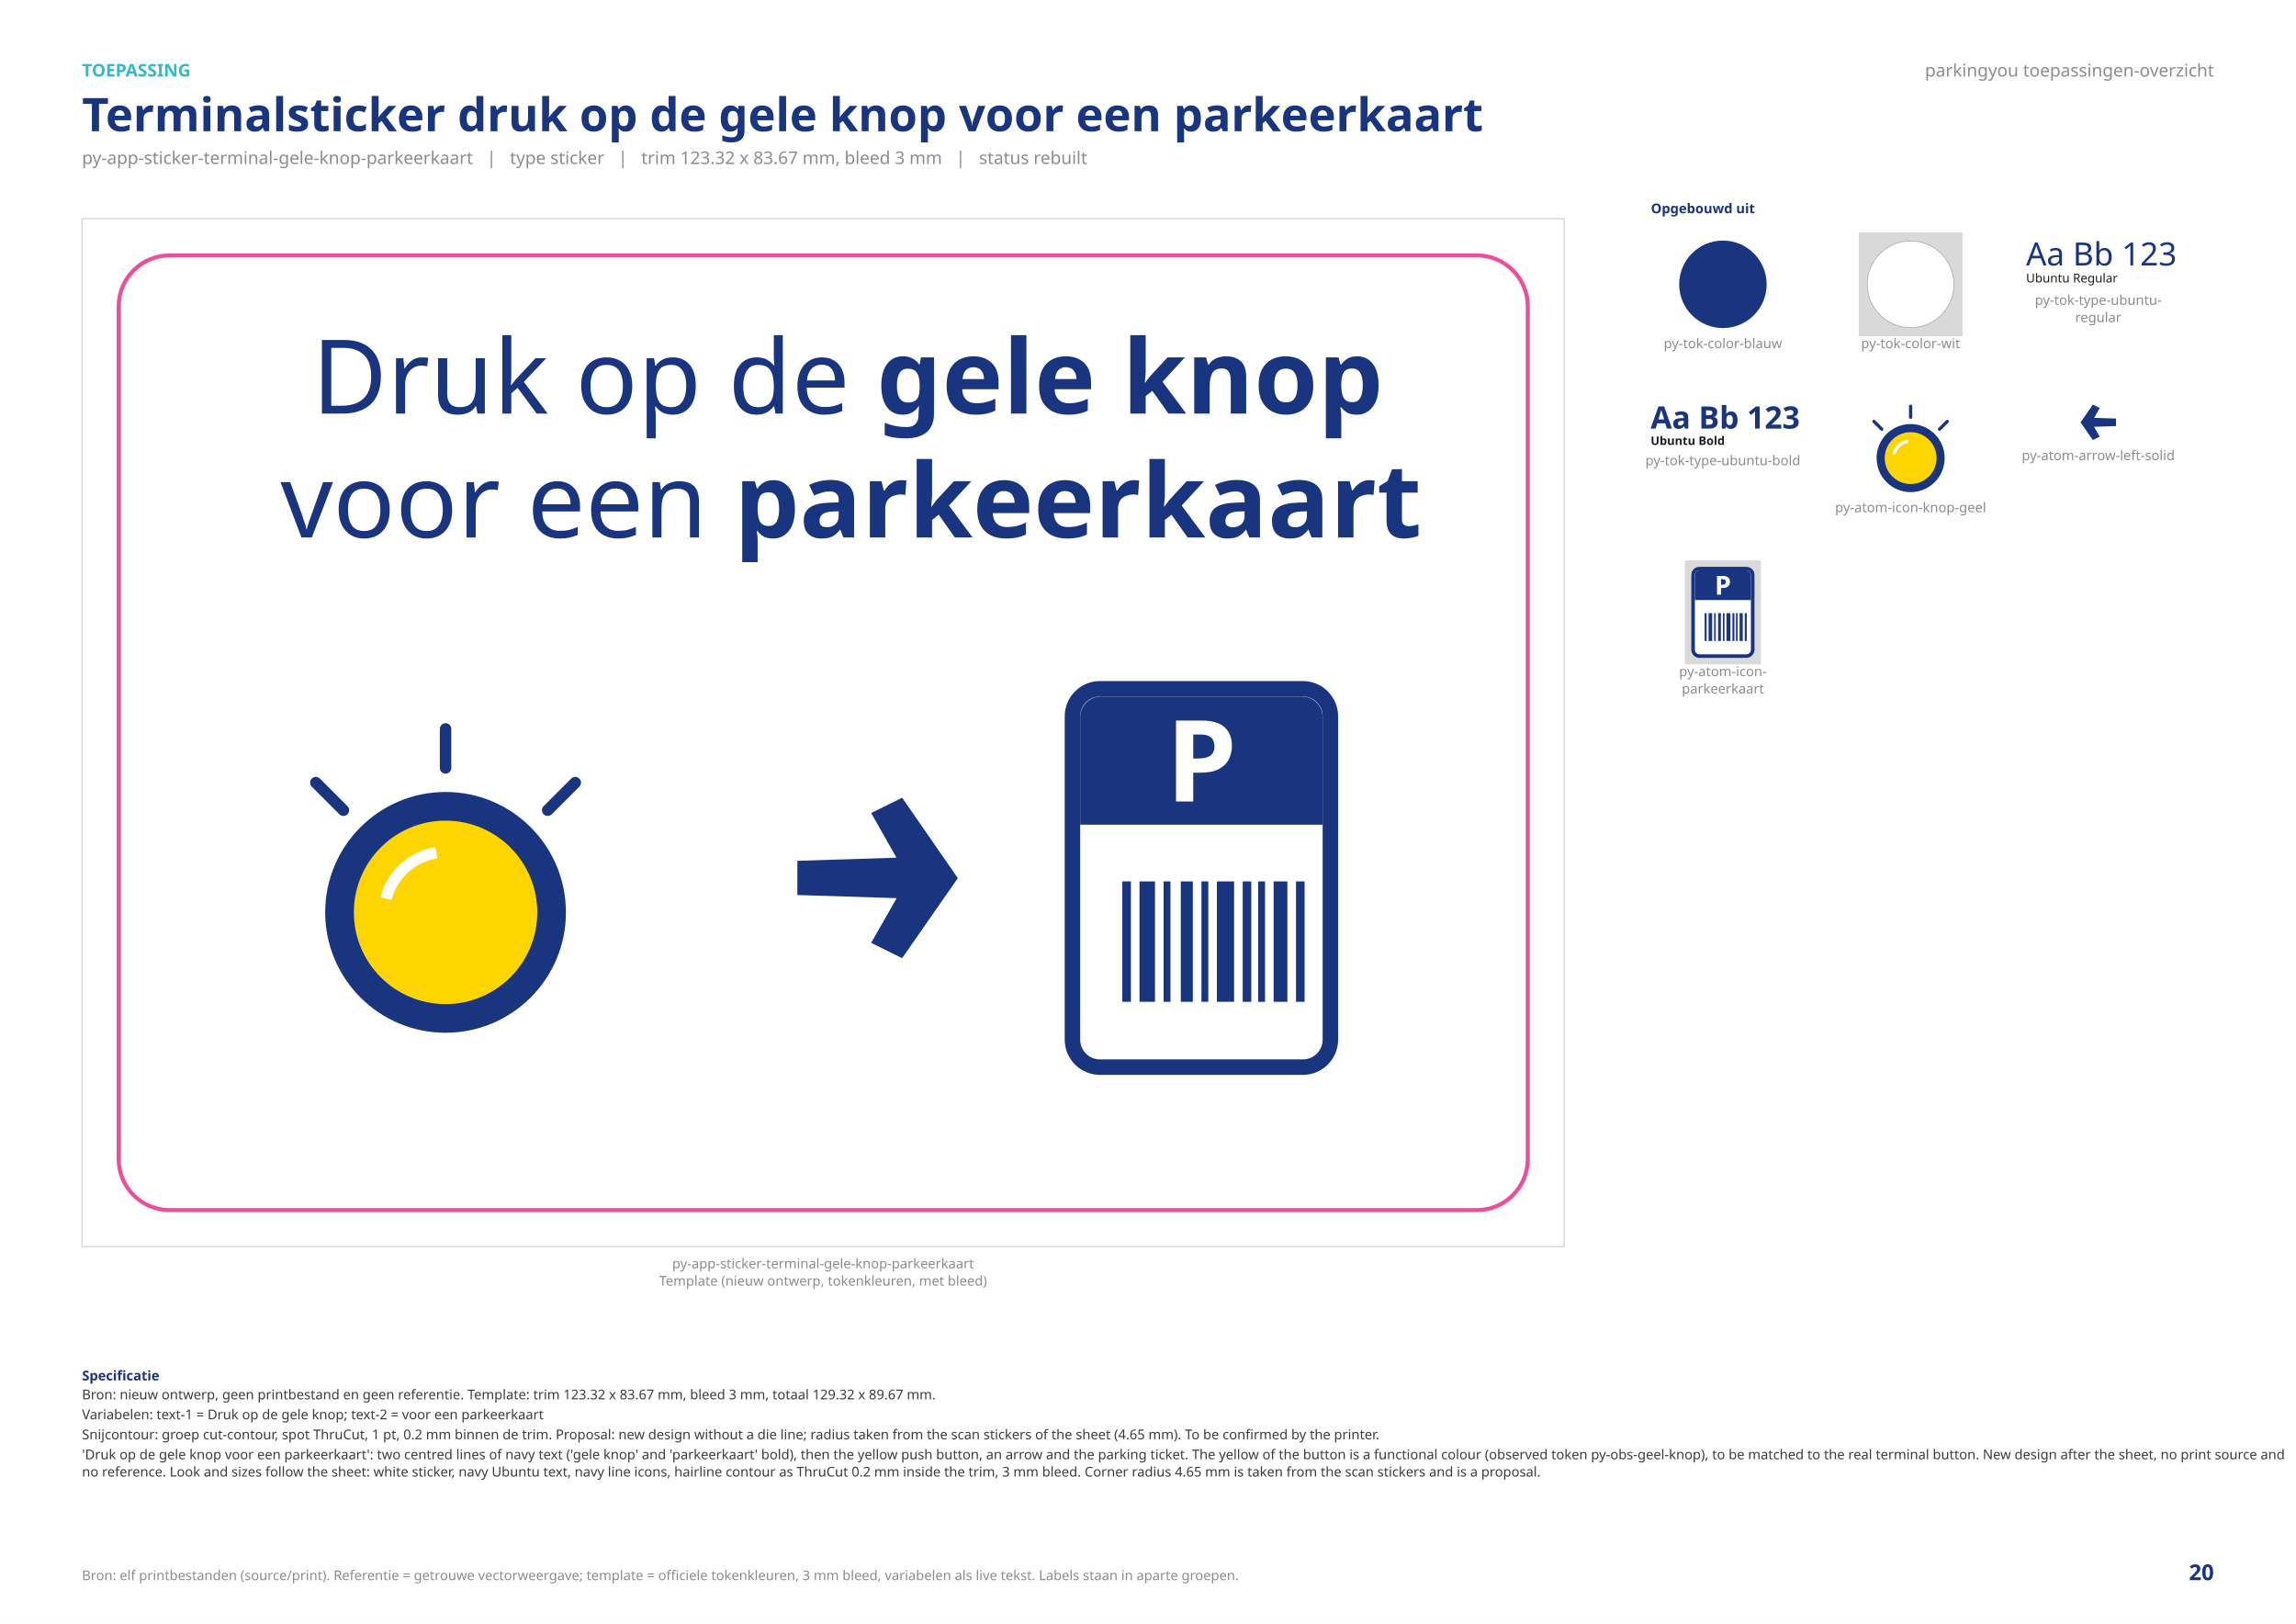
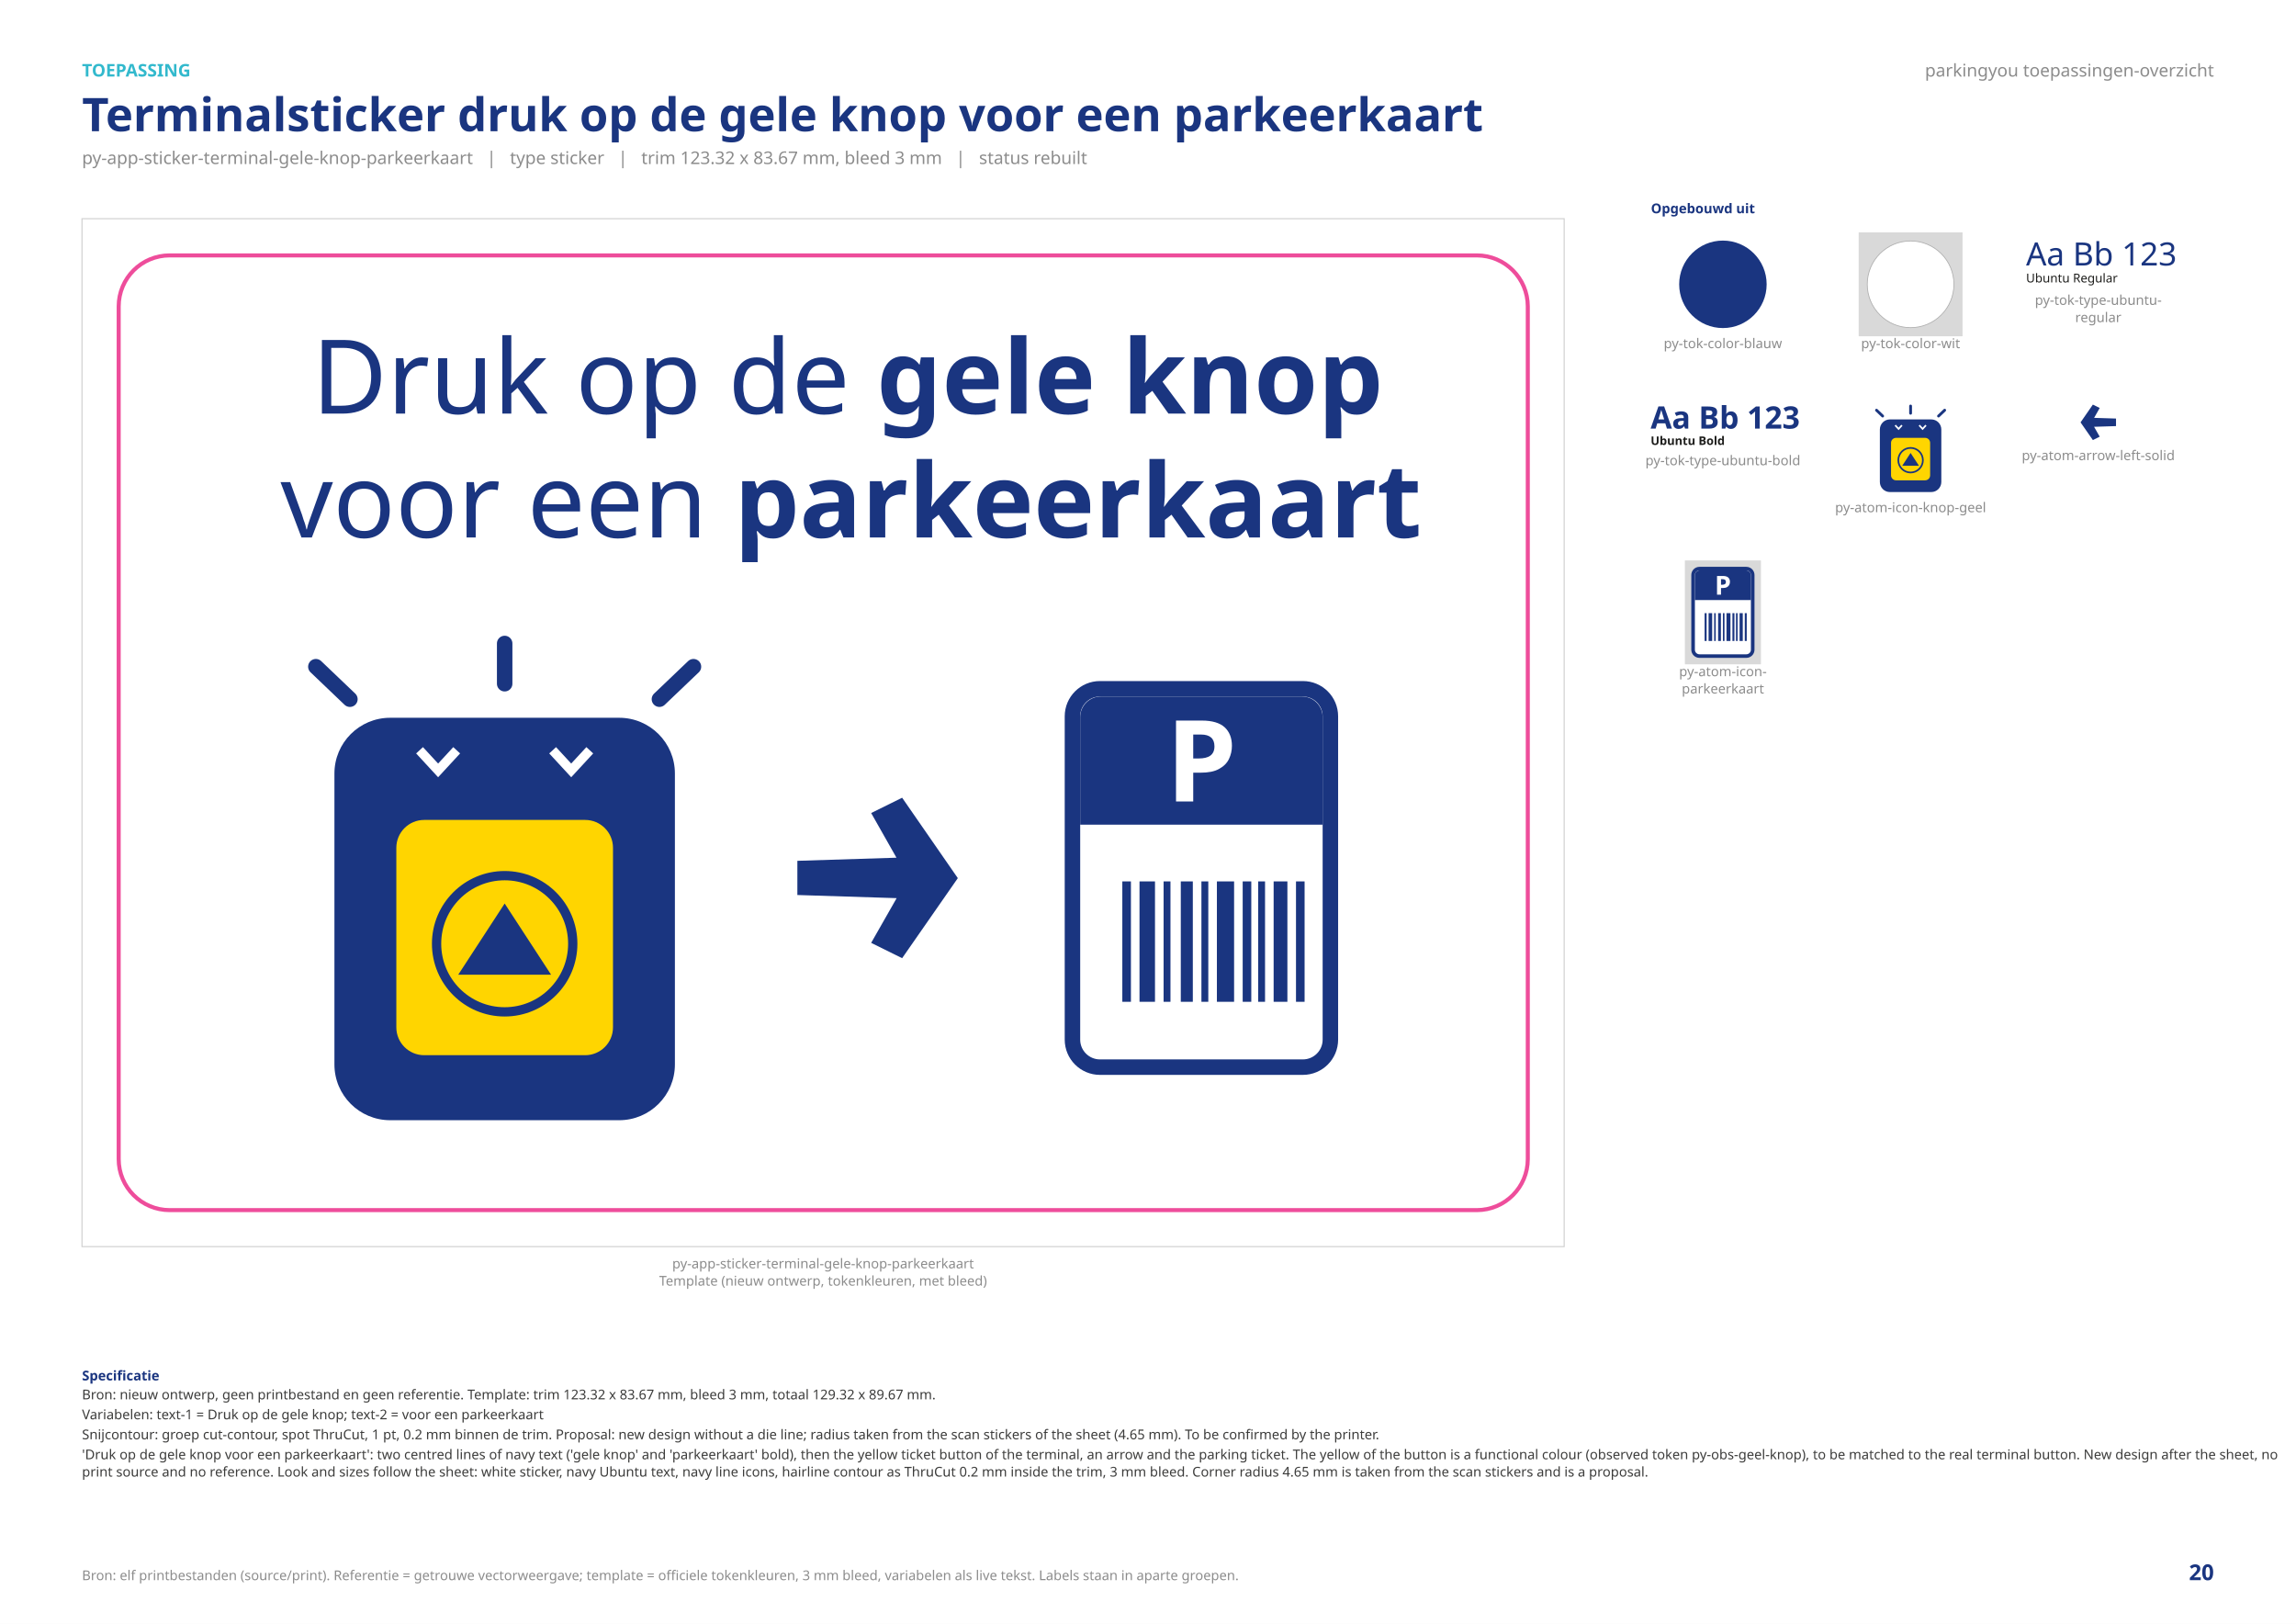
<svg xmlns="http://www.w3.org/2000/svg" width="420mm" height="297mm" viewBox="0 0 420 297">
  <rect width="420" height="297" fill="#FFFFFF" />
  <g id="page-chrome" opacity="1">
    <text x="15" y="14" font-family="Ubuntu" font-size="3.2" fill="#32B9CD" font-weight="bold" xml:space="preserve">TOEPASSING</text>
    <text x="15" y="24" font-family="Ubuntu" font-size="8.5" fill="#1A3580" font-weight="bold" xml:space="preserve">Terminalsticker druk op de gele knop voor een parkeerkaart</text>
    <text x="15" y="30" font-family="Ubuntu" font-size="3.2" fill="#8C8C8C" xml:space="preserve">py-app-sticker-terminal-gele-knop-parkeerkaart   |   type sticker   |   trim 123.32 x 83.67 mm, bleed 3 mm   |   status rebuilt</text>
    <text x="405" y="14" font-family="Ubuntu" font-size="3.2" fill="#8C8C8C" text-anchor="end" xml:space="preserve">parkingyou toepassingen-overzicht</text>
    <text x="15" y="289" font-family="Ubuntu" font-size="2.469" fill="#8C8C8C" xml:space="preserve">Bron: elf printbestanden (source/print). Referentie = getrouwe vectorweergave; template = officiele tokenkleuren, 3 mm bleed, variabelen als live tekst. Labels staan in aparte groepen.</text>
    <text x="405" y="289" font-family="Ubuntu" font-size="4" fill="#1A3580" font-weight="bold" text-anchor="end" xml:space="preserve">20</text>
  </g>
  <g id="frame-py-app-sticker-terminal-gele-knop-parkeerkaart-template" opacity="1">
    <rect x="15" y="40" width="271.129" height="188" fill="none" stroke="#D0D0D0" stroke-width="0.2" />
  </g>
  <g id="py-app-sticker-terminal-gele-knop-parkeerkaart-template" opacity="1">
    <g transform="translate(15 40) scale(2.097)">
      <g id="py-app-sticker-terminal-gele-knop-parkeerkaart-template">
        <text x="20.056" y="17" font-family="Ubuntu" font-size="9" fill="#1A3580" data-variable="text-1" xml:space="preserve">Druk op de <tspan font-family="Ubuntu" font-weight="bold">gele knop</tspan>
        </text>
        <text x="17.316" y="27.8" font-family="Ubuntu" font-size="9" fill="#1A3580" data-variable="text-2" xml:space="preserve">voor een <tspan font-family="Ubuntu" font-weight="bold">parkeerkaart</tspan>
        </text>
        <g id="py-atom-icon-knop-geel">
-           <g data-element="py-atom-icon-knop-geel" transform="translate(20.4 44) scale(1 1)">
-             <g transform="translate(-4.686 -1.5)">
-               <circle cx="16" cy="18" r="10.5" fill="#1A3580" id="housing" />
-               <circle cx="16" cy="18" r="8" fill="#FFD500" id="button" />
-               <path transform="translate(0 0)" d="M10.800 16.800A5.4 5.4 0 0 1 15.200 12.800" fill="none" stroke="#FFFFFF" stroke-width="1" id="highlight" />
+           <g data-element="py-atom-icon-knop-geel" transform="translate(20.4 36.373) scale(1.35 1.35)">
+             <g transform="translate(1.2 5.3)">
+               <rect x="0" y="0" width="22" height="26" rx="3.6" ry="3.6" fill="#1A3580" id="bezel" />
+               <g id="chevrons">
+                 <path transform="translate(0 0)" d="M5.500 2.1L6.700 3.4L7.900 2.1" fill="none" stroke="#FFFFFF" stroke-width="0.6" />
+                 <path transform="translate(0 0)" d="M14.100 2.1L15.300 3.4L16.500 2.1" fill="none" stroke="#FFFFFF" stroke-width="0.6" />
+               </g>
+               <rect x="4" y="6.6" width="14" height="15.2" rx="1.8" ry="1.8" fill="#FFD500" id="button" />
+               <circle cx="11" cy="14.6" r="4.4" fill="none" stroke="#1A3580" stroke-width="0.6" id="ring" />
+               <path transform="translate(0 0)" d="M11.000 12.000L14.000 16.600L8.000 16.600Z" fill="#1A3580" id="triangle" />
              <g id="burst">
-                 <line x1="7.09" y1="9.09" x2="4.686" y2="6.686" stroke="#1A3580" stroke-width="1" stroke-linecap="round" />
-                 <line x1="16" y1="5.4" x2="16" y2="2" stroke="#1A3580" stroke-width="1" stroke-linecap="round" />
-                 <line x1="24.91" y1="9.09" x2="27.314" y2="6.686" stroke="#1A3580" stroke-width="1" stroke-linecap="round" />
+                 <line x1="11" y1="-2.2" x2="11" y2="-4.8" stroke="#1A3580" stroke-width="1" stroke-linecap="round" />
+                 <line x1="1" y1="-1.2" x2="-1.2" y2="-3.3" stroke="#1A3580" stroke-width="1" stroke-linecap="round" />
+                 <line x1="21" y1="-1.2" x2="23.2" y2="-3.3" stroke="#1A3580" stroke-width="1" stroke-linecap="round" />
              </g>
            </g>
          </g>
        </g>
        <g id="py-atom-arrow-left-solid">
          <g data-element="py-atom-arrow-left-solid" transform="translate(76.4 50.501) scale(-2.158 2.158)">
            <path d="M2.251 0L0 3.25L2.251 6.485L3.503 5.866L2.473 4.059L6.486 3.932L6.486 2.55L2.48 2.424L3.503 0.619L2.251 0" fill="#1A3580" />
          </g>
        </g>
        <g id="py-atom-icon-parkeerkaart">
          <g data-element="py-atom-icon-parkeerkaart" transform="translate(86.4 41) scale(1.5 1.5)">
            <g transform="translate(0 0)">
              <rect x="0" y="0" width="15" height="22" rx="1.6" ry="1.6" fill="#FFFFFF" stroke="#1A3580" stroke-width="0.9" id="card" />
              <path transform="translate(0 0)" d="M1.650 0.450H13.350A1.200 1.200 0 0 1 14.550 1.650V7.900H0.450V1.650A1.200 1.200 0 0 1 1.650 0.450Z" fill="#1A3580" id="header" />
              <text x="7.5" y="6.55" font-family="Ubuntu" font-size="6.6" font-weight="bold" text-anchor="middle" fill="#FFFFFF" id="p" xml:space="preserve">P</text>
              <rect x="2.9" y="11.2" width="0.5" height="7" fill="#1A3580" />
              <rect x="3.9" y="11.2" width="0.9" height="7" fill="#1A3580" />
              <rect x="5.3" y="11.2" width="0.4" height="7" fill="#1A3580" />
              <rect x="6.3" y="11.2" width="0.7" height="7" fill="#1A3580" />
              <rect x="7.5" y="11.2" width="0.4" height="7" fill="#1A3580" />
              <rect x="8.4" y="11.2" width="1" height="7" fill="#1A3580" />
              <rect x="9.9" y="11.2" width="0.5" height="7" fill="#1A3580" />
              <rect x="10.8" y="11.2" width="0.4" height="7" fill="#1A3580" />
              <rect x="11.7" y="11.2" width="0.8" height="7" fill="#1A3580" />
              <rect x="13" y="11.2" width="0.5" height="7" fill="#1A3580" />
            </g>
          </g>
        </g>
        <g id="cut-contour" data-spot="ThruCut">
          <rect x="3.2" y="3.2" width="122.92" height="83.27" fill="none" stroke="#EE4D9B" stroke-width="0.353" rx="4.45" ry="4.45" />
        </g>
      </g>
    </g>
  </g>
  <g id="label-py-app-sticker-terminal-gele-knop-parkeerkaart-2" opacity="1">
    <text x="150.565" y="231.969" font-family="Ubuntu" font-size="2.469" fill="#8C8C8C" text-anchor="middle" xml:space="preserve">py-app-sticker-terminal-gele-knop-parkeerkaart</text>
    <text x="150.565" y="235.13" font-family="Ubuntu" font-size="2.469" fill="#8C8C8C" text-anchor="middle" xml:space="preserve">Template (nieuw ontwerp, tokenkleuren, met bleed)</text>
  </g>
  <g id="head-exploded" opacity="1">
    <text x="302" y="39" font-family="Ubuntu" font-size="2.469" fill="#1A3580" font-weight="bold" xml:space="preserve">Opgebouwd uit</text>
  </g>
  <g id="py-app-sticker-terminal-gele-knop-parkeerkaart-built-py-tok-color-blauw" opacity="1">
    <g transform="translate(307.167 44) scale(0.667)">
      <g id="py-tok-color-blauw">
        <path d="M23.989 11.994C23.989 18.619 18.619 23.989 11.994 23.989C5.37 23.989 0 18.619 0 11.994C0 5.37 5.37 0 11.994 0C18.619 0 23.989 5.37 23.989 11.994Z" fill="#1A3580" />
      </g>
    </g>
  </g>
  <g id="label-py-tok-color-blauw-5" opacity="1">
    <text x="315.167" y="63.669" font-family="Ubuntu" font-size="2.469" fill="#8C8C8C" text-anchor="middle" xml:space="preserve">py-tok-color-blauw</text>
  </g>
  <g id="tile-py-app-sticker-terminal-gele-knop-parkeerkaart-built-py-tok-color-wit" opacity="1">
    <rect x="340" y="42.5" width="19" height="19" fill="#D9D9D9" />
  </g>
  <g id="py-app-sticker-terminal-gele-knop-parkeerkaart-built-py-tok-color-wit" opacity="1">
    <g transform="translate(341.5 44) scale(0.661)">
      <g id="py-tok-color-wit">
        <path d="M24.095 12.1C24.095 18.725 18.725 24.095 12.1 24.095C5.476 24.095 0.106 18.725 0.106 12.1C0.106 5.476 5.476 0.106 12.1 0.106C18.725 0.106 24.095 5.476 24.095 12.1Z" fill="#FFFFFF" stroke="#AEAEAE" stroke-width="0.212" />
      </g>
    </g>
  </g>
  <g id="label-py-tok-color-wit-8" opacity="1">
    <text x="349.5" y="63.669" font-family="Ubuntu" font-size="2.469" fill="#8C8C8C" text-anchor="middle" xml:space="preserve">py-tok-color-wit</text>
  </g>
  <g id="py-app-sticker-terminal-gele-knop-parkeerkaart-built-py-tok-type-ubuntu-regular" opacity="1">
    <g transform="translate(370.667 44) scale(0.489)">
      <g id="py-tok-type-ubuntu-regular">
        <text x="-0.096" y="9.308" font-family="Ubuntu" font-size="11.994" fill="#1A3580" xml:space="preserve">Aa Bb 123</text>
        <text x="-0.096" y="15.658" font-family="Ubuntu" font-size="4.586" fill="#1D1D1B" xml:space="preserve">Ubuntu Regular</text>
      </g>
    </g>
  </g>
  <g id="label-py-tok-type-ubuntu-regular-10" opacity="1">
    <text x="383.833" y="55.751" font-family="Ubuntu" font-size="2.469" fill="#8C8C8C" text-anchor="middle" xml:space="preserve">py-tok-type-ubuntu-</text>
    <text x="383.833" y="58.912" font-family="Ubuntu" font-size="2.469" fill="#8C8C8C" text-anchor="middle" xml:space="preserve">regular</text>
  </g>
  <g id="py-app-sticker-terminal-gele-knop-parkeerkaart-built-py-tok-type-ubuntu-bold" opacity="1">
    <g transform="translate(302 74) scale(0.471)">
      <g id="py-tok-type-ubuntu-bold">
        <text x="-0.12" y="9.308" font-family="Ubuntu" font-size="11.994" font-weight="bold" fill="#1A3580" xml:space="preserve">Aa Bb 123</text>
        <text x="-0.12" y="15.658" font-family="Ubuntu" font-size="4.586" font-weight="bold" fill="#1D1D1B" xml:space="preserve">Ubuntu Bold</text>
      </g>
    </g>
  </g>
  <g id="label-py-tok-type-ubuntu-bold-12" opacity="1">
    <text x="315.167" y="85.075" font-family="Ubuntu" font-size="2.469" fill="#8C8C8C" text-anchor="middle" xml:space="preserve">py-tok-type-ubuntu-bold</text>
  </g>
  <g id="py-app-sticker-terminal-gele-knop-parkeerkaart-built-py-atom-icon-knop-geel" opacity="1">
-     <g transform="translate(342.796 74) scale(0.593)">
+     <g transform="translate(343.264 74) scale(0.511)">
      <g id="py-atom-icon-knop-geel">
-         <g transform="translate(-4.686 -1.5)">
-           <circle cx="16" cy="18" r="10.5" fill="#1A3580" id="housing" />
-           <circle cx="16" cy="18" r="8" fill="#FFD500" id="button" />
-           <path transform="translate(0 0)" d="M10.800 16.800A5.4 5.4 0 0 1 15.200 12.800" fill="none" stroke="#FFFFFF" stroke-width="1" id="highlight" />
+         <g transform="translate(1.2 5.3)">
+           <rect x="0" y="0" width="22" height="26" rx="3.6" ry="3.6" fill="#1A3580" id="bezel" />
+           <g id="chevrons">
+             <path transform="translate(0 0)" d="M5.500 2.1L6.700 3.4L7.900 2.1" fill="none" stroke="#FFFFFF" stroke-width="0.6" />
+             <path transform="translate(0 0)" d="M14.100 2.1L15.300 3.4L16.500 2.1" fill="none" stroke="#FFFFFF" stroke-width="0.6" />
+           </g>
+           <rect x="4" y="6.6" width="14" height="15.2" rx="1.8" ry="1.8" fill="#FFD500" id="button" />
+           <circle cx="11" cy="14.6" r="4.4" fill="none" stroke="#1A3580" stroke-width="0.6" id="ring" />
+           <path transform="translate(0 0)" d="M11.000 12.000L14.000 16.600L8.000 16.600Z" fill="#1A3580" id="triangle" />
          <g id="burst">
-             <line x1="7.09" y1="9.09" x2="4.686" y2="6.686" stroke="#1A3580" stroke-width="1" stroke-linecap="round" />
-             <line x1="16" y1="5.4" x2="16" y2="2" stroke="#1A3580" stroke-width="1" stroke-linecap="round" />
-             <line x1="24.91" y1="9.09" x2="27.314" y2="6.686" stroke="#1A3580" stroke-width="1" stroke-linecap="round" />
+             <line x1="11" y1="-2.2" x2="11" y2="-4.8" stroke="#1A3580" stroke-width="1" stroke-linecap="round" />
+             <line x1="1" y1="-1.2" x2="-1.2" y2="-3.3" stroke="#1A3580" stroke-width="1" stroke-linecap="round" />
+             <line x1="21" y1="-1.2" x2="23.2" y2="-3.3" stroke="#1A3580" stroke-width="1" stroke-linecap="round" />
          </g>
        </g>
      </g>
    </g>
  </g>
  <g id="label-py-atom-icon-knop-geel-14" opacity="1">
    <text x="349.5" y="93.669" font-family="Ubuntu" font-size="2.469" fill="#8C8C8C" text-anchor="middle" xml:space="preserve">py-atom-icon-knop-geel</text>
  </g>
  <g id="py-app-sticker-terminal-gele-knop-parkeerkaart-built-py-atom-arrow-left-solid" opacity="1">
    <g transform="translate(380.59 74) scale(1)">
      <g id="py-atom-arrow-left-solid">
        <path d="M2.251 0L0 3.25L2.251 6.485L3.503 5.866L2.473 4.059L6.486 3.932L6.486 2.55L2.48 2.424L3.503 0.619L2.251 0" fill="#1A3580" />
      </g>
    </g>
  </g>
  <g id="label-py-atom-arrow-left-solid-16" opacity="1">
    <text x="383.833" y="84.154" font-family="Ubuntu" font-size="2.469" fill="#8C8C8C" text-anchor="middle" xml:space="preserve">py-atom-arrow-left-solid</text>
  </g>
  <g id="tile-py-app-sticker-terminal-gele-knop-parkeerkaart-built-py-atom-icon-parkeerkaart" opacity="1">
    <rect x="308.212" y="102.5" width="13.909" height="19" fill="#D9D9D9" />
  </g>
  <g id="py-app-sticker-terminal-gele-knop-parkeerkaart-built-py-atom-icon-parkeerkaart" opacity="1">
    <g transform="translate(309.712 104) scale(0.727)">
      <g id="py-atom-icon-parkeerkaart">
        <g transform="translate(0 0)">
          <rect x="0" y="0" width="15" height="22" rx="1.6" ry="1.6" fill="#FFFFFF" stroke="#1A3580" stroke-width="0.9" id="card" />
          <path transform="translate(0 0)" d="M1.650 0.450H13.350A1.200 1.200 0 0 1 14.550 1.650V7.900H0.450V1.650A1.200 1.200 0 0 1 1.650 0.450Z" fill="#1A3580" id="header" />
          <text x="7.5" y="6.55" font-family="Ubuntu" font-size="6.6" font-weight="bold" text-anchor="middle" fill="#FFFFFF" id="p" xml:space="preserve">P</text>
          <rect x="2.9" y="11.2" width="0.5" height="7" fill="#1A3580" />
          <rect x="3.9" y="11.2" width="0.9" height="7" fill="#1A3580" />
          <rect x="5.3" y="11.2" width="0.4" height="7" fill="#1A3580" />
          <rect x="6.3" y="11.2" width="0.7" height="7" fill="#1A3580" />
          <rect x="7.5" y="11.2" width="0.4" height="7" fill="#1A3580" />
          <rect x="8.4" y="11.2" width="1" height="7" fill="#1A3580" />
          <rect x="9.9" y="11.2" width="0.5" height="7" fill="#1A3580" />
          <rect x="10.8" y="11.2" width="0.4" height="7" fill="#1A3580" />
          <rect x="11.7" y="11.2" width="0.8" height="7" fill="#1A3580" />
          <rect x="13" y="11.2" width="0.5" height="7" fill="#1A3580" />
        </g>
      </g>
    </g>
  </g>
  <g id="label-py-atom-icon-parkeerkaart-19" opacity="1">
    <text x="315.167" y="123.669" font-family="Ubuntu" font-size="2.469" fill="#8C8C8C" text-anchor="middle" xml:space="preserve">py-atom-icon-</text>
    <text x="315.167" y="126.83" font-family="Ubuntu" font-size="2.469" fill="#8C8C8C" text-anchor="middle" xml:space="preserve">parkeerkaart</text>
  </g>
  <g id="spec-py-app-sticker-terminal-gele-knop-parkeerkaart" opacity="1">
    <text x="15" y="252.469" font-family="Ubuntu" font-size="2.469" fill="#1A3580" font-weight="bold" xml:space="preserve">Specificatie</text>
    <text x="15" y="255.927" font-family="Ubuntu" font-size="2.469" fill="#3C3C3B" xml:space="preserve">Bron: nieuw ontwerp, geen printbestand en geen referentie. Template: trim 123.32 x 83.67 mm, bleed 3 mm, totaal 129.32 x 89.67 mm.</text>
    <text x="15" y="259.581" font-family="Ubuntu" font-size="2.469" fill="#3C3C3B" xml:space="preserve">Variabelen: text-1 = Druk op de gele knop; text-2 = voor een parkeerkaart</text>
    <text x="15" y="263.236" font-family="Ubuntu" font-size="2.469" fill="#3C3C3B" xml:space="preserve">Snijcontour: groep cut-contour, spot ThruCut, 1 pt, 0.2 mm binnen de trim. Proposal: new design without a die line; radius taken from the scan stickers of the sheet (4.65 mm). To be confirmed by the printer.</text>
-     <text x="15" y="266.891" font-family="Ubuntu" font-size="2.469" fill="#3C3C3B" xml:space="preserve">'Druk op de gele knop voor een parkeerkaart': two centred lines of navy text ('gele knop' and 'parkeerkaart' bold), then the yellow push button, an arrow and the parking ticket. The yellow of the button is a functional colour (observed token py-obs-geel-knop), to be matched to the real terminal button. New design after the sheet, no print source and</text>
-     <text x="15" y="270.052" font-family="Ubuntu" font-size="2.469" fill="#3C3C3B" xml:space="preserve">no reference. Look and sizes follow the sheet: white sticker, navy Ubuntu text, navy line icons, hairline contour as ThruCut 0.2 mm inside the trim, 3 mm bleed. Corner radius 4.65 mm is taken from the scan stickers and is a proposal.</text>
+     <text x="15" y="266.891" font-family="Ubuntu" font-size="2.469" fill="#3C3C3B" xml:space="preserve">'Druk op de gele knop voor een parkeerkaart': two centred lines of navy text ('gele knop' and 'parkeerkaart' bold), then the yellow ticket button of the terminal, an arrow and the parking ticket. The yellow of the button is a functional colour (observed token py-obs-geel-knop), to be matched to the real terminal button. New design after the sheet, no</text>
+     <text x="15" y="270.052" font-family="Ubuntu" font-size="2.469" fill="#3C3C3B" xml:space="preserve">print source and no reference. Look and sizes follow the sheet: white sticker, navy Ubuntu text, navy line icons, hairline contour as ThruCut 0.2 mm inside the trim, 3 mm bleed. Corner radius 4.65 mm is taken from the scan stickers and is a proposal.</text>
  </g>
</svg>
